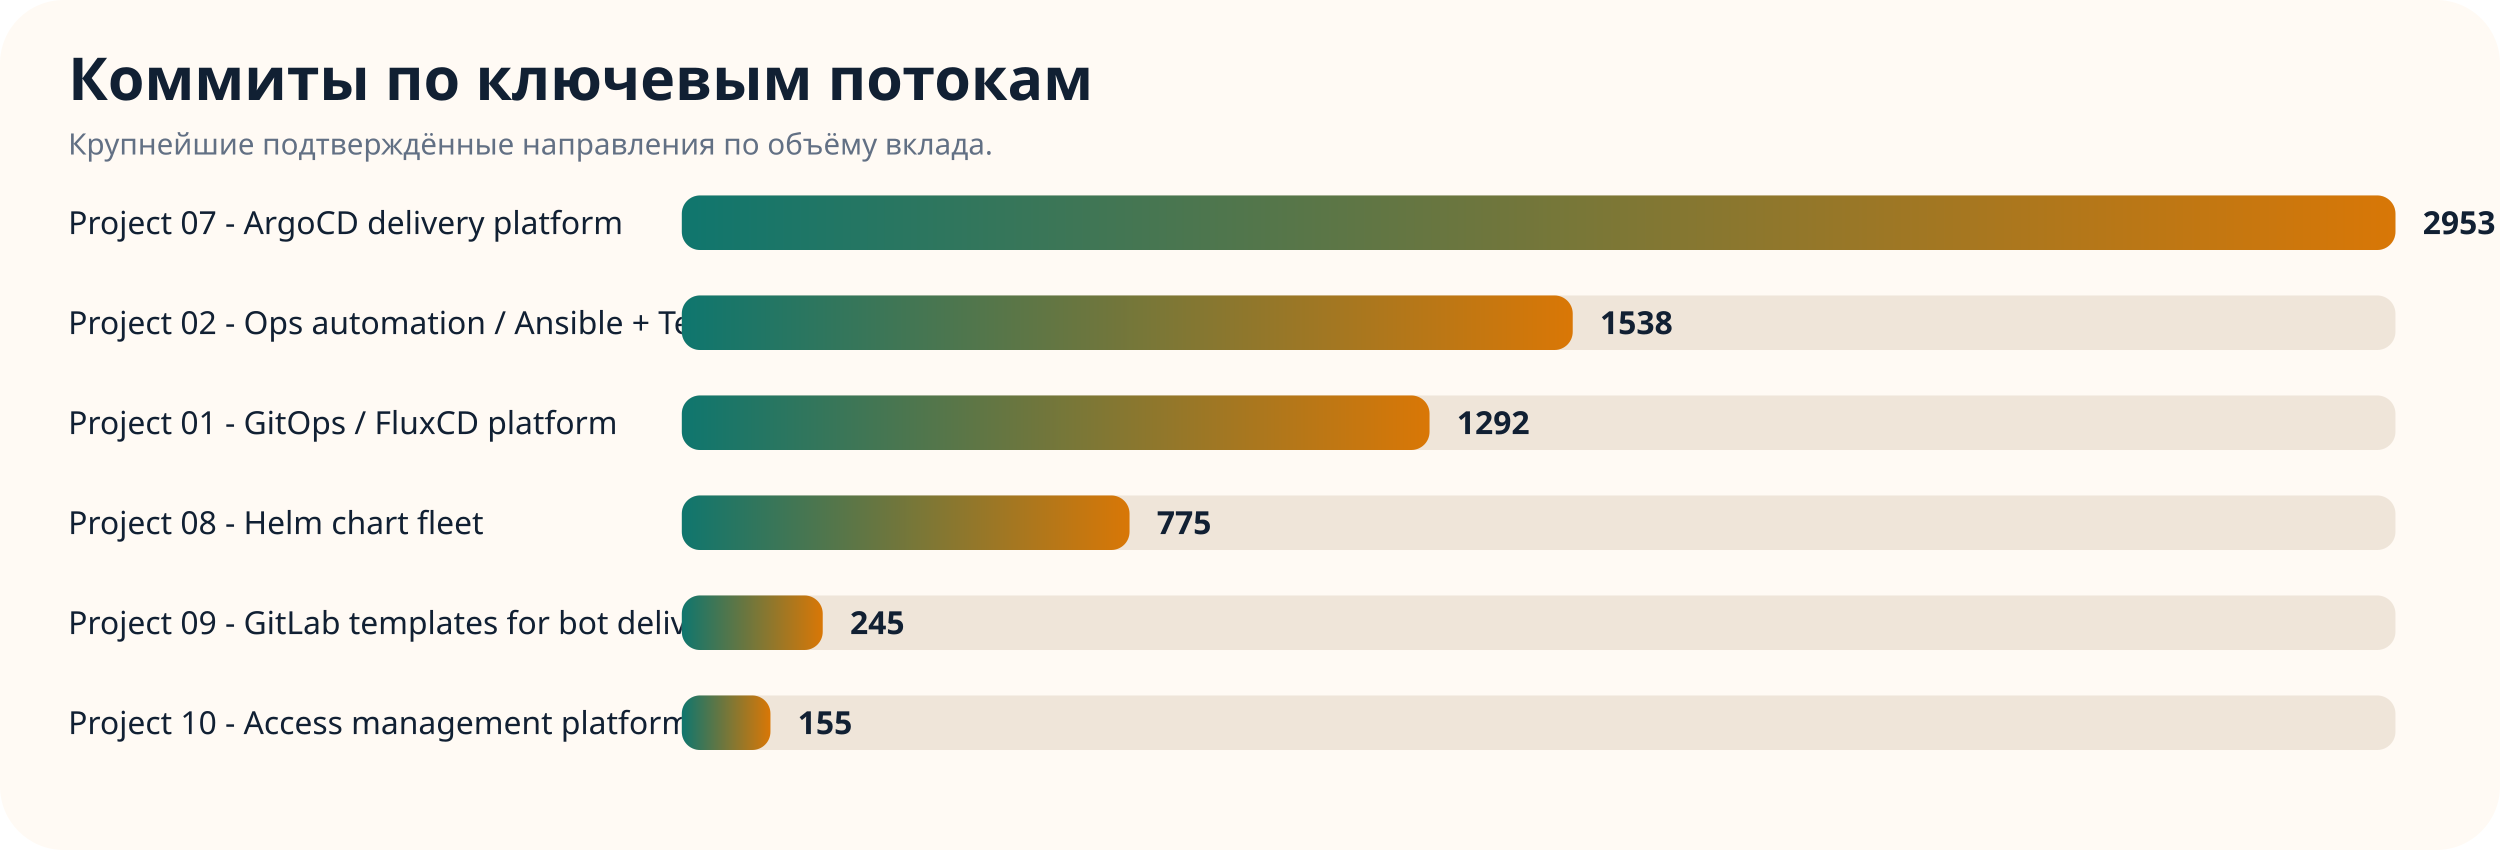
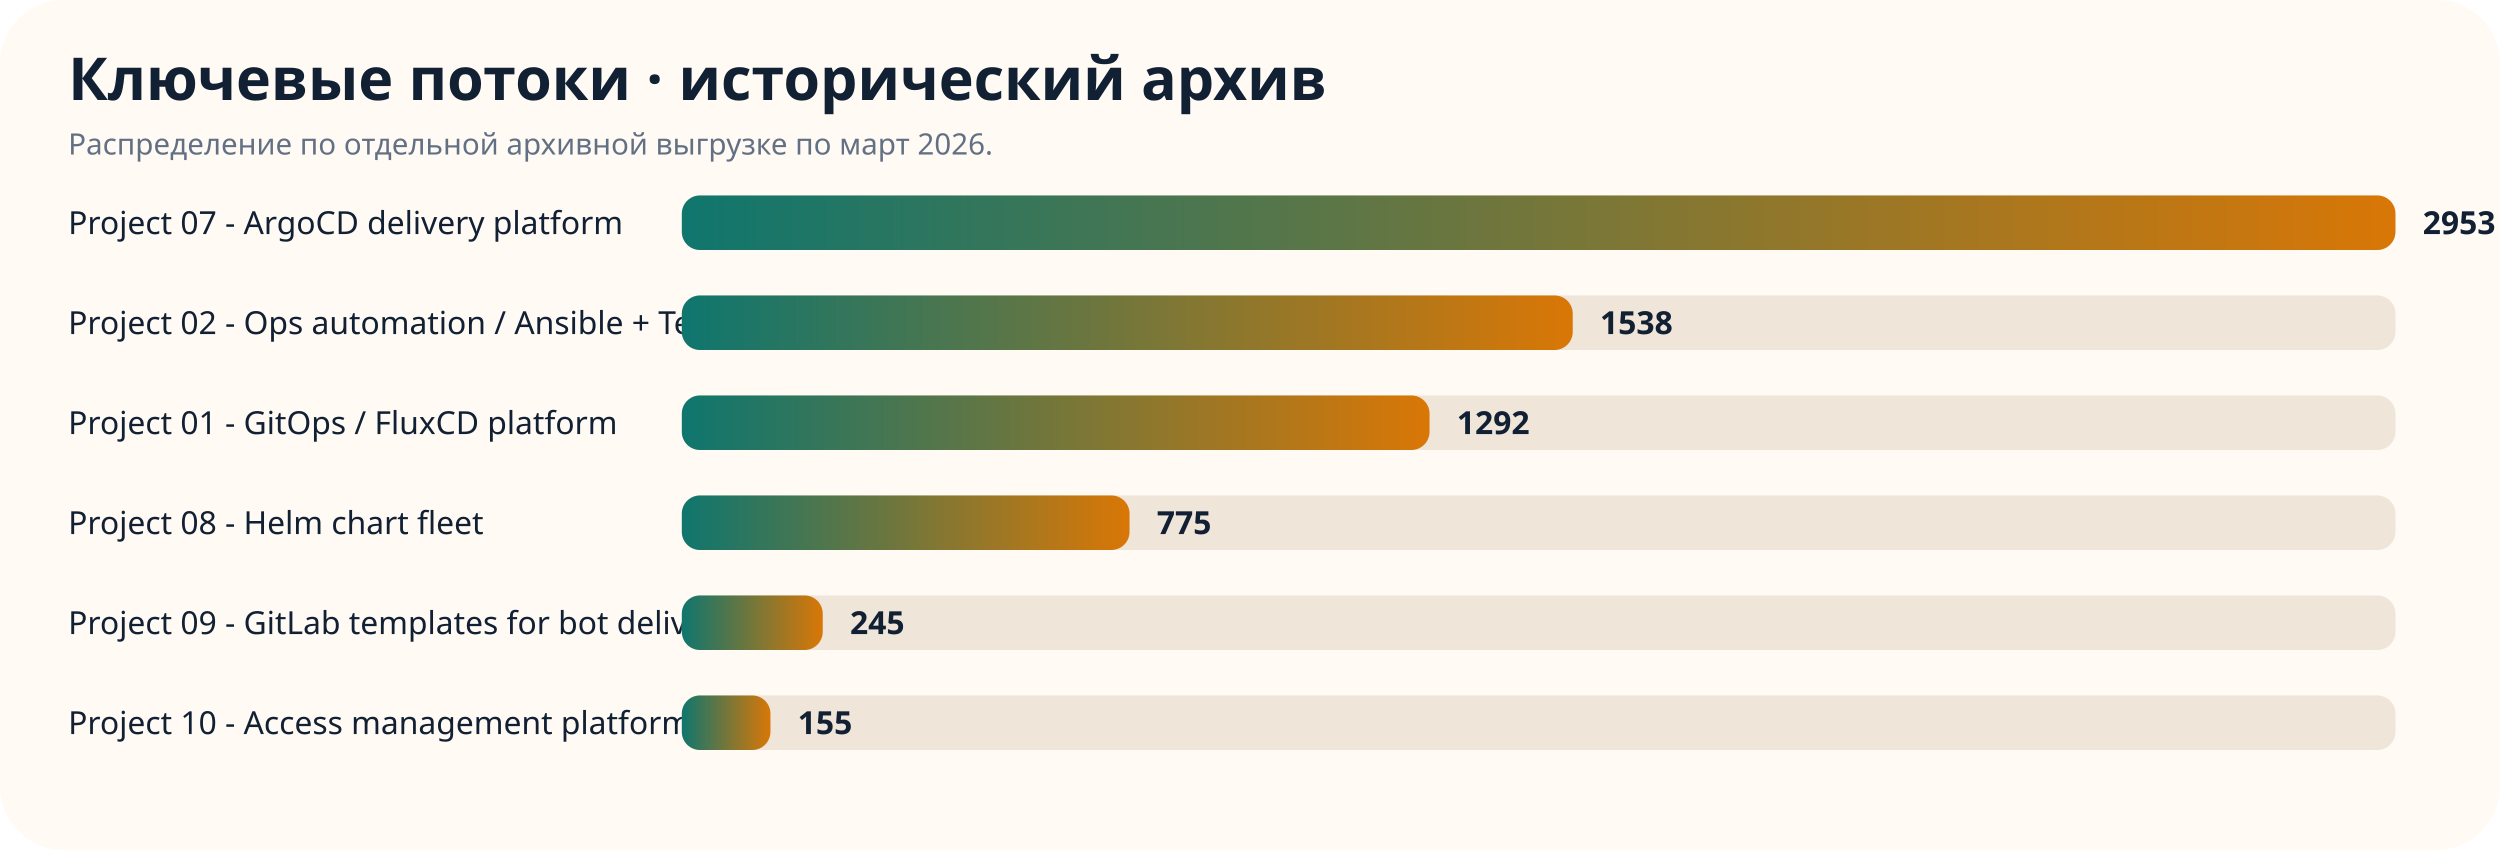
<svg xmlns="http://www.w3.org/2000/svg" width="1100" height="374" viewBox="0 0 1100 374">
  <style>
text { font-family: 'Manrope', 'Segoe UI', sans-serif; fill: #112033; }.title { font-size: 26px; font-weight: 800; }.subtitle { font-size: 13px; fill: #627084; }.label { font-size: 14px; }.axis { font-size: 12px; fill: #6d7a8d; }.value { font-size: 14px; font-weight: 700; }
</style>
  <defs>
    <linearGradient id="barFill" x1="0" x2="1" y1="0" y2="0">
      <stop offset="0%" stop-color="#0f766e" />
      <stop offset="100%" stop-color="#d97706" />
    </linearGradient>
  </defs>
  <rect x="0" y="0" width="1100" height="374" rx="28" ry="28" fill="#fffaf4" />
-   <text class="title" x="30" y="44">Коммиты по ключевым потокам</text>
-   <text class="subtitle" x="30" y="68">Крупнейшие подтверждённые направления по объёму вклада.</text>
+   <text class="title" x="30" y="44">Ключевые потоки · исторический архив</text>
+   <text class="subtitle" x="30" y="68">Распределение по отдельной архивной выгрузке по март 2026.</text>
  <text class="label" x="30" y="103">Project 07 - ArgoCD delivery platform</text>
  <rect x="300" y="86" rx="8" ry="8" width="754" height="24" fill="#efe5d9" />
  <rect x="300" y="86" rx="8" ry="8" width="754" height="24" fill="url(#barFill)" />
  <text class="value" x="1066" y="103">2953</text>
  <text class="label" x="30" y="147">Project 02 - Ops automation / Ansible + Terraform</text>
  <rect x="300" y="130" rx="8" ry="8" width="754" height="24" fill="#efe5d9" />
  <rect x="300" y="130" rx="8" ry="8" width="392" height="24" fill="url(#barFill)" />
  <text class="value" x="704" y="147">1538</text>
  <text class="label" x="30" y="191">Project 01 - GitOps / FluxCD platform</text>
  <rect x="300" y="174" rx="8" ry="8" width="754" height="24" fill="#efe5d9" />
  <rect x="300" y="174" rx="8" ry="8" width="329" height="24" fill="url(#barFill)" />
  <text class="value" x="641" y="191">1292</text>
  <text class="label" x="30" y="235">Project 08 - Helm chart fleet</text>
  <rect x="300" y="218" rx="8" ry="8" width="754" height="24" fill="#efe5d9" />
  <rect x="300" y="218" rx="8" ry="8" width="197" height="24" fill="url(#barFill)" />
  <text class="value" x="509" y="235">775</text>
  <text class="label" x="30" y="279">Project 09 - GitLab templates for bot delivery</text>
  <rect x="300" y="262" rx="8" ry="8" width="754" height="24" fill="#efe5d9" />
  <rect x="300" y="262" rx="8" ry="8" width="62" height="24" fill="url(#barFill)" />
  <text class="value" x="374" y="279">245</text>
  <text class="label" x="30" y="323">Project 10 - Access management platform</text>
  <rect x="300" y="306" rx="8" ry="8" width="754" height="24" fill="#efe5d9" />
  <rect x="300" y="306" rx="8" ry="8" width="39" height="24" fill="url(#barFill)" />
  <text class="value" x="351" y="323">155</text>
</svg>
